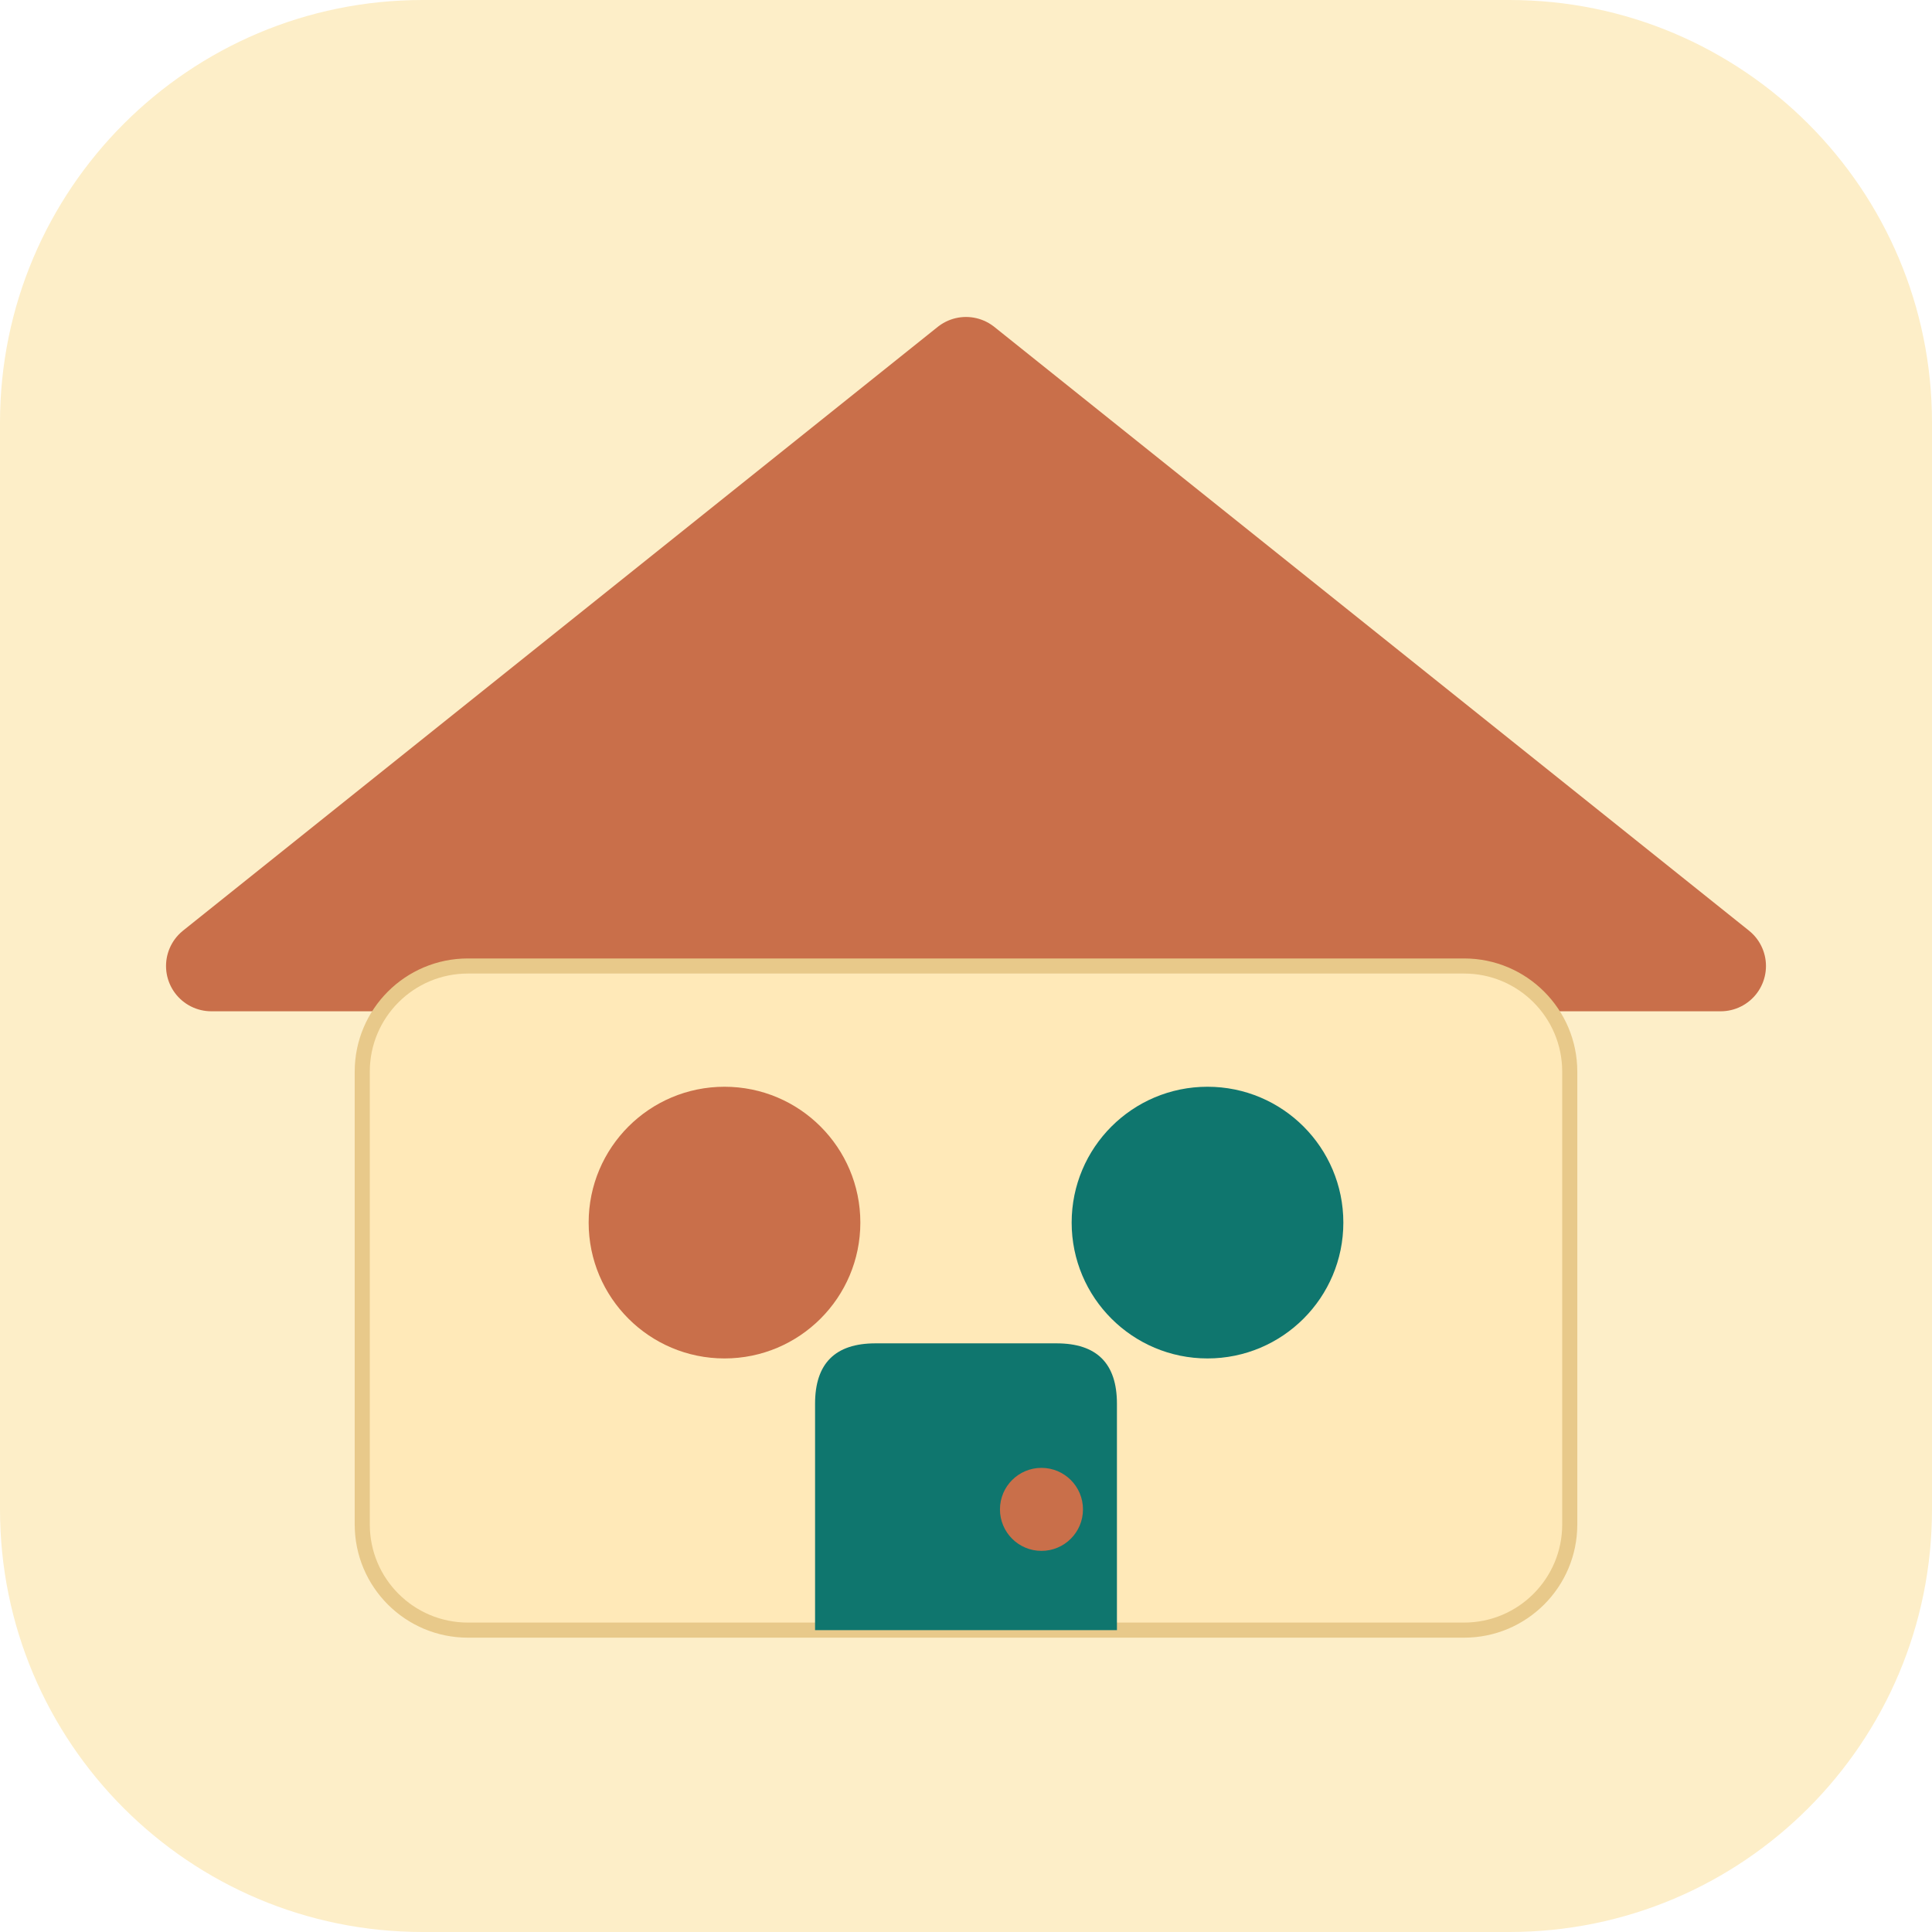
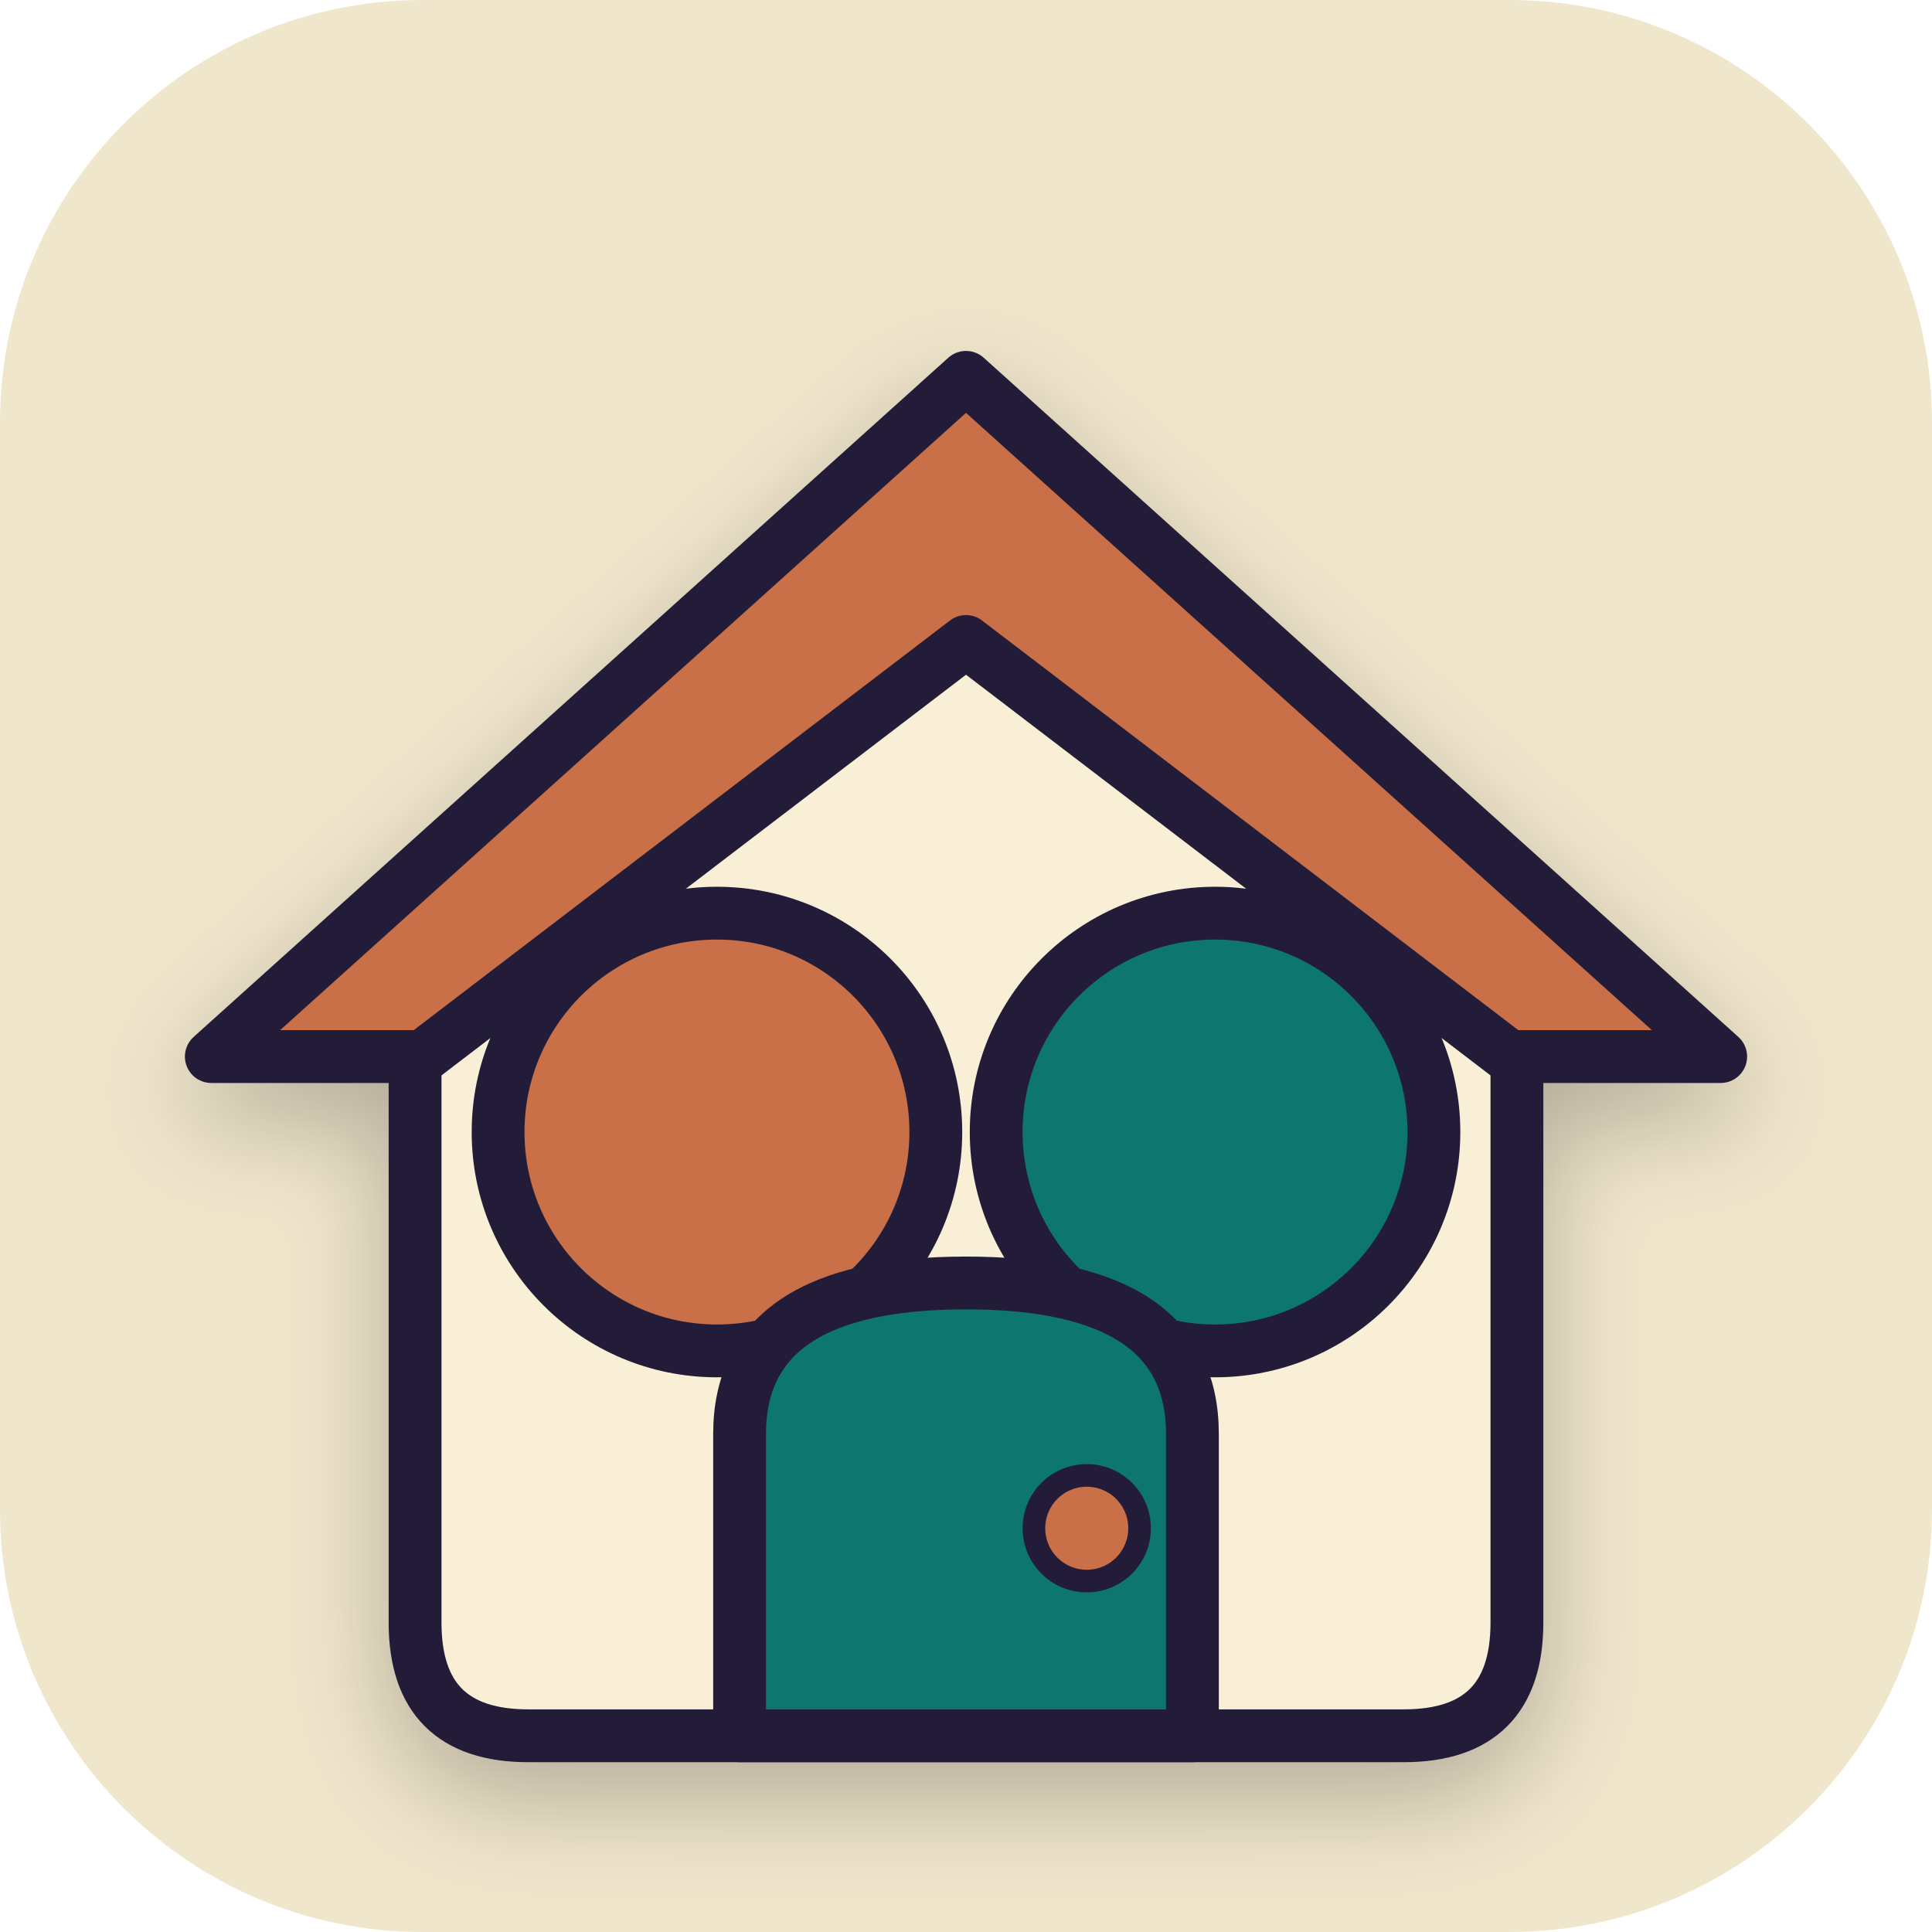
<svg xmlns="http://www.w3.org/2000/svg" width="512" height="512" viewBox="0 0 512 512">
-   <rect width="512" height="512" rx="112" fill="#FDEEC8" />
-   <polygon points="56,256 256,96 456,256" fill="#C96F4A" stroke="#C96F4A" stroke-width="24" stroke-linejoin="round" />
-   <rect x="96" y="256" width="320" height="176" rx="28" fill="#FFE9B8" stroke="#E8C98A" stroke-width="4" />
-   <circle cx="192" cy="324" r="36" fill="#C96F4A" />
-   <circle cx="320" cy="324" r="36" fill="#0F766E" />
-   <path d="M216 432 L216 372 Q216 356 232 356 L280 356 Q296 356 296 372 L296 432 Z" fill="#0F766E" />
-   <circle cx="276" cy="400" r="11" fill="#C96F4A" />
+   <defs>
+     <filter id="shadow" x="-20%" y="-20%" width="140%" height="140%">
+       <feDropShadow dx="0" dy="10" stdDeviation="14" flood-color="#000000" flood-opacity="0.25" />
+     </filter>
+   </defs>
+   <rect width="512" height="512" rx="112" fill="#F0E6CC" />
+   <g filter="url(#shadow)">
+     <path d="M110 250 L256 170 L402 250 L402 430 Q402 460 372 460 L140 460 Q110 460 110 430 Z" fill="#F9EFD6" stroke="#241F38" stroke-width="14" stroke-linejoin="round" />
+     <polygon points="56,280 256,100 456,280 400,280 256,170 112,280" fill="#C96F4A" stroke="#241F38" stroke-width="14" stroke-linejoin="round" />
+     <circle cx="190" cy="300" r="58" fill="#C96F4A" stroke="#241F38" stroke-width="14" />
+     <circle cx="322" cy="300" r="58" fill="#0F766E" stroke="#241F38" stroke-width="14" />
+     <path d="M196 460 L196 380 Q196 340 256 340 Q316 340 316 380 L316 460 Z" fill="#0F766E" stroke="#241F38" stroke-width="14" stroke-linejoin="round" />
+     <circle cx="288" cy="405" r="14" fill="#C96F4A" stroke="#241F38" stroke-width="6" />
+   </g>
</svg>
